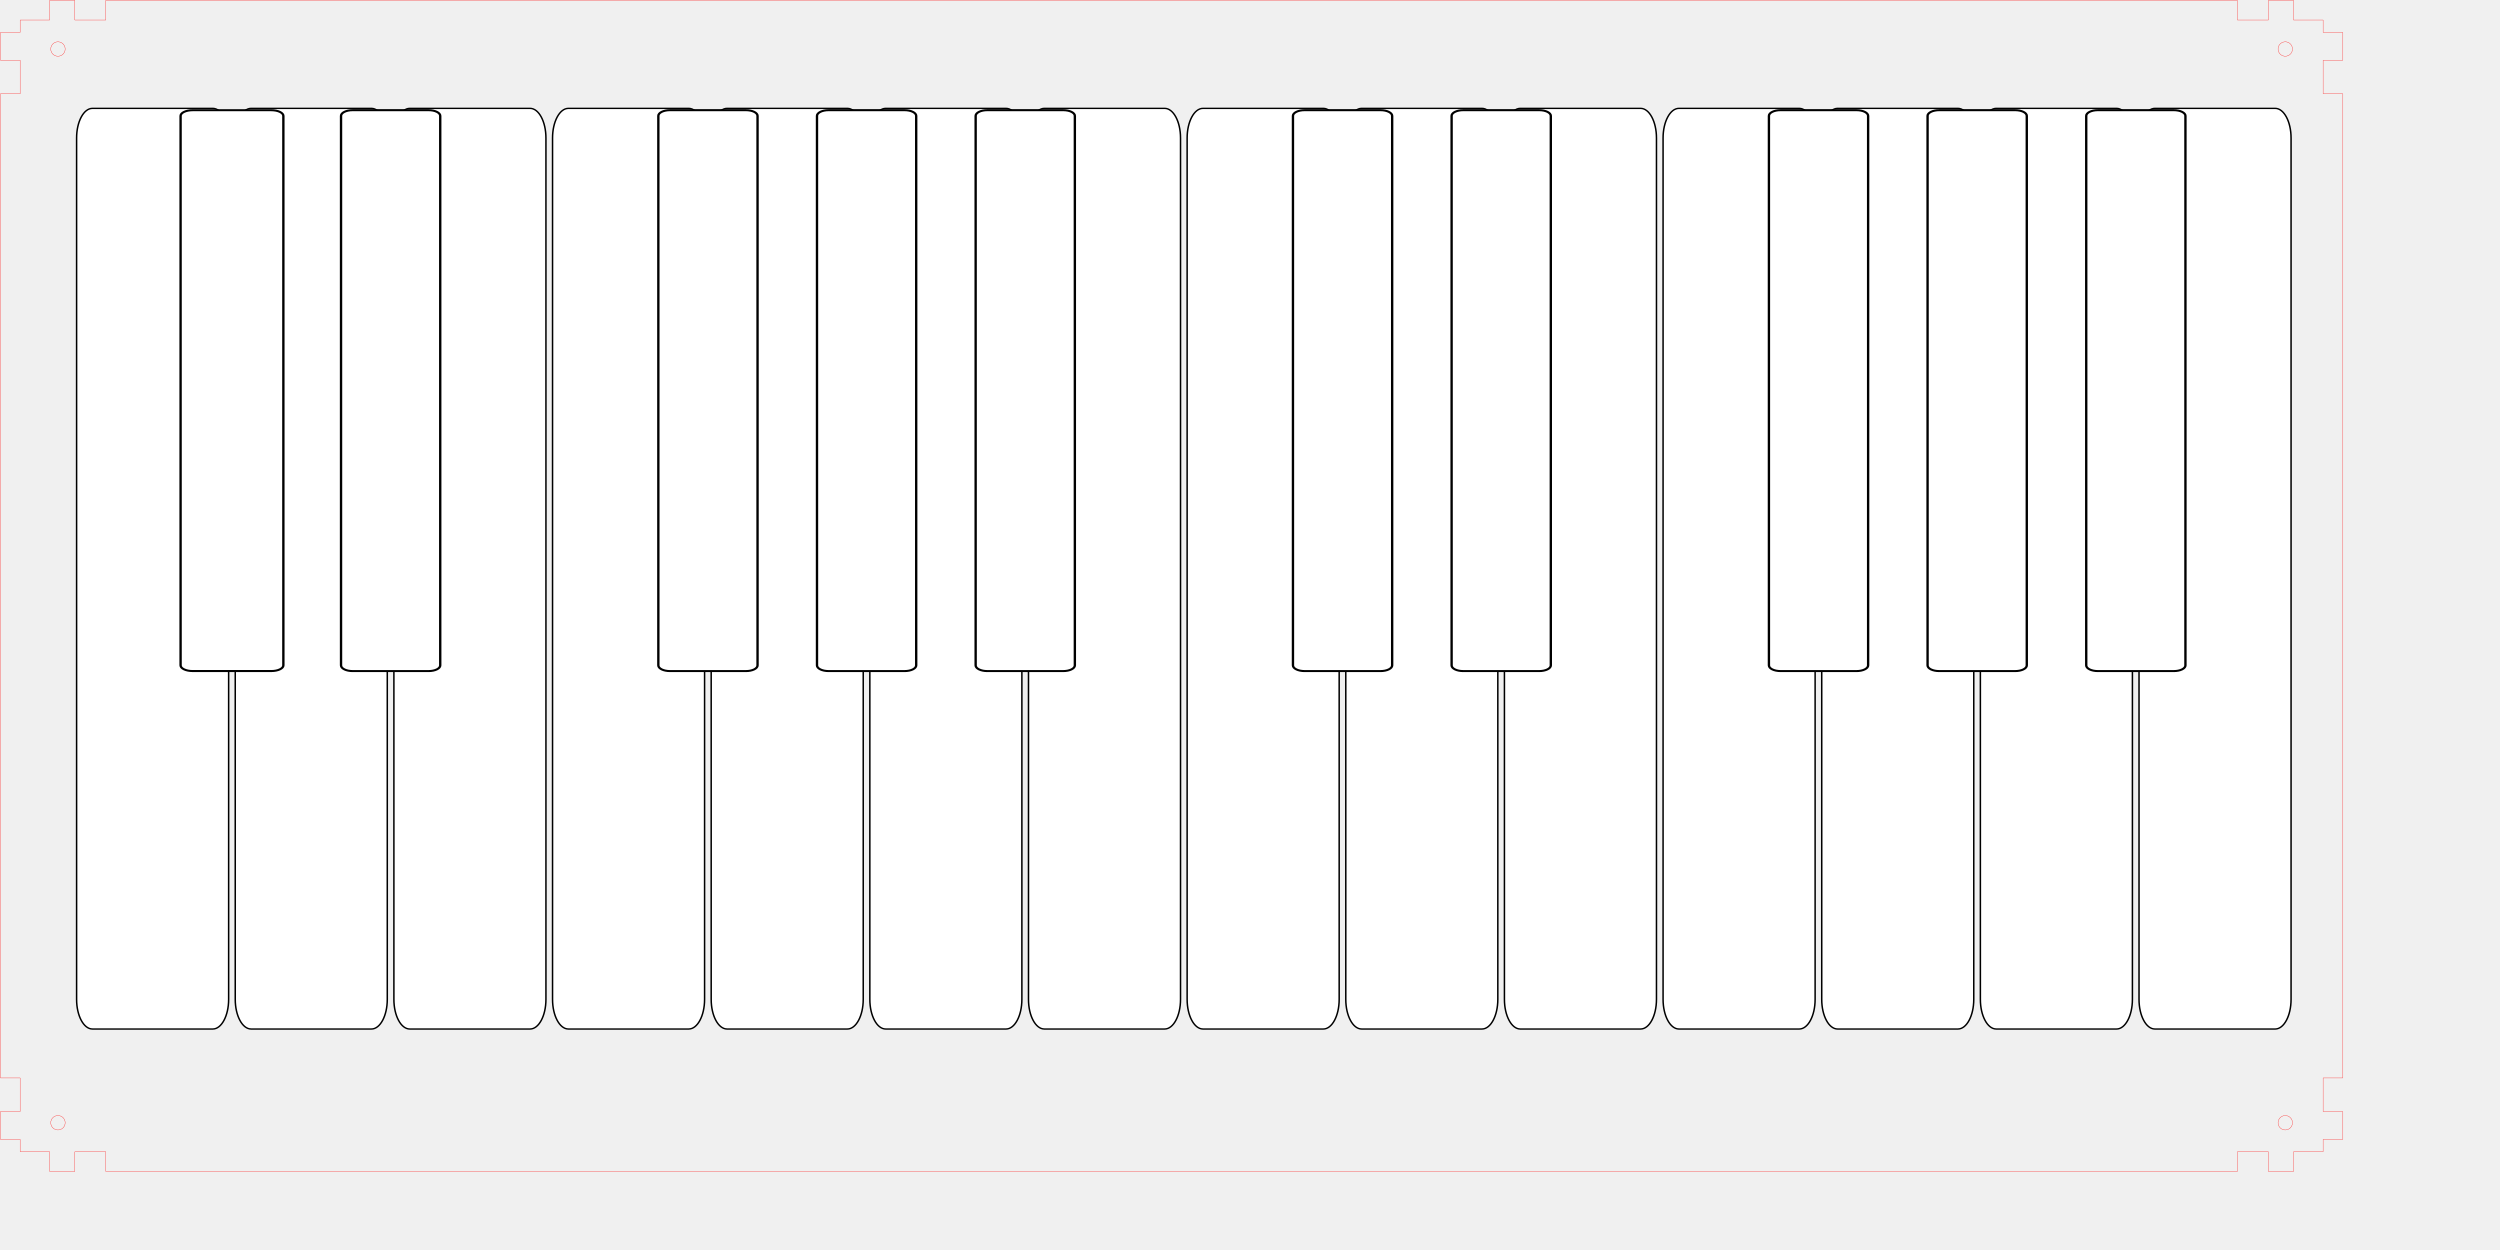
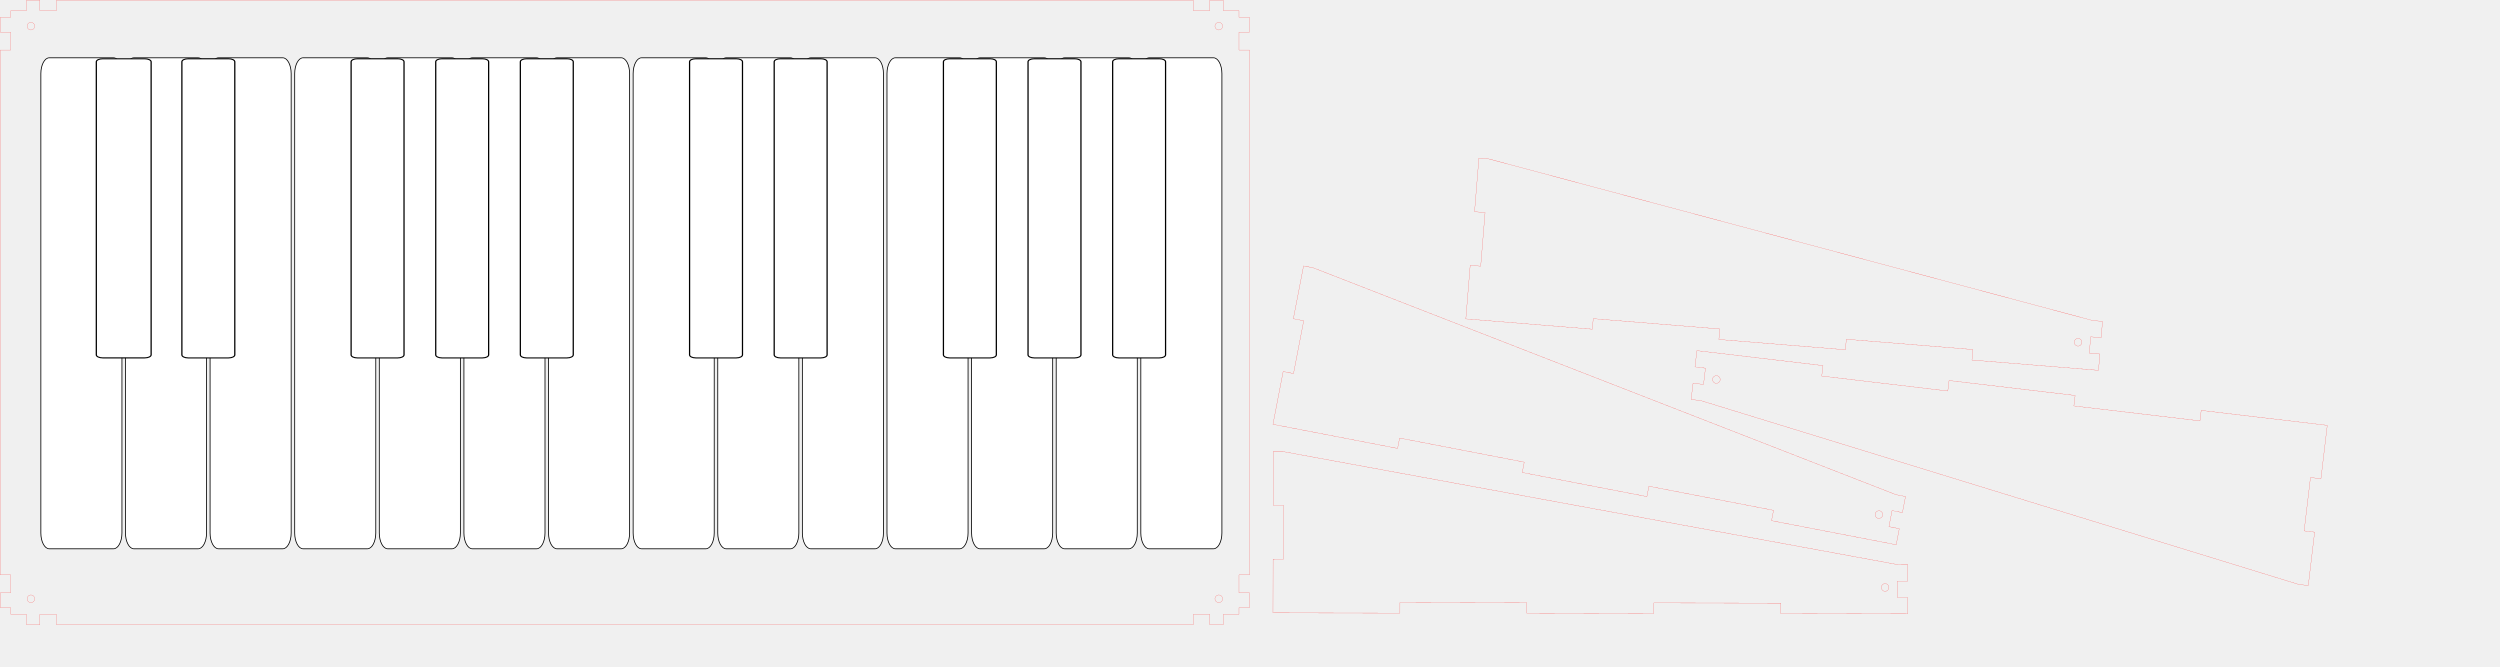
- <svg xmlns="http://www.w3.org/2000/svg" version="1.0" width="16in" height="8in" id="svg2">
+ <svg xmlns="http://www.w3.org/2000/svg" version="1.0" width="30in" height="8in" id="svg2">
  <defs id="defs4">
    <marker style="overflow:visible" refY="0" refX="0" orient="auto" id="DistanceX">
      <path id="path4784" style="stroke:#000000;stroke-width:0.5" d="M 3,-3 -3,3 M 0,-5 0,5" />
    </marker>
    <pattern y="0" x="0" width="8" patternUnits="userSpaceOnUse" id="Hatch" height="8">
      <path id="path4787" stroke-width="0.25" stroke="#000000" linecap="square" d="M8 4 l-4,4" />
      <path id="path4789" stroke-width="0.25" stroke="#000000" linecap="square" d="M6 2 l-4,4" />
      <path id="path4791" stroke-width="0.25" stroke="#000000" linecap="square" d="M4 0 l-4,4" />
    </pattern>
    <symbol id="*MODEL_SPACE" />
    <symbol id="*PAPER_SPACE" />
    <marker style="overflow:visible" refY="0" refX="0" orient="auto" id="DistanceX-3">
      <path id="path5059" style="stroke:#000000;stroke-width:0.5" d="M 3,-3 -3,3 M 0,-5 0,5" />
    </marker>
    <pattern y="0" x="0" width="8" patternUnits="userSpaceOnUse" id="Hatch-6" height="8">
      <path id="path5062" stroke-width="0.25" stroke="#000000" linecap="square" d="M8 4 l-4,4" />
      <path id="path5064" stroke-width="0.25" stroke="#000000" linecap="square" d="M6 2 l-4,4" />
      <path id="path5066" stroke-width="0.25" stroke="#000000" linecap="square" d="M4 0 l-4,4" />
    </pattern>
    <symbol id="*MODEL_SPACE-7" />
    <symbol id="*PAPER_SPACE-5" />
+     <marker style="overflow:visible" refY="0.0" refX="0.0" orient="auto" id="DistanceX-35">
+       <path id="path5714" style="stroke:#000000; stroke-width:0.5" d="M 3,-3 L -3,3 M 0,-5 L  0,5" />
+     </marker>
+     <pattern y="0" x="0" width="8" patternUnits="userSpaceOnUse" id="Hatch-62" height="8">
+       <path id="path5717" stroke-width="0.25" stroke="#000000" linecap="square" d="M8 4 l-4,4" />
+       <path id="path5719" stroke-width="0.25" stroke="#000000" linecap="square" d="M6 2 l-4,4" />
+       <path id="path5721" stroke-width="0.25" stroke="#000000" linecap="square" d="M4 0 l-4,4" />
+     </pattern>
+     <symbol id="*MODEL_SPACE-9" />
+     <symbol id="*PAPER_SPACE-1" />
  </defs>
  <g id="layer2" style="display:inline">
    <g style="stroke:#ff0000;stroke-width:0.18;stroke-miterlimit:4;stroke-dasharray:none" transform="matrix(0.9994679,0,0,0.9994679,719.84,-691.8337)" id="g5244">
      <g style="stroke:#ff0000;stroke-width:0.18;stroke-miterlimit:4;stroke-dasharray:none" id="g5070" />
      <g style="stroke:#ff0000;stroke-width:0.18;stroke-miterlimit:4;stroke-dasharray:none" id="g5072" />
      <g style="stroke:#ff0000;stroke-width:0.18;stroke-miterlimit:4;stroke-dasharray:none" id="g5074" />
      <g style="stroke:#ff0000;stroke-width:0.18;stroke-miterlimit:4;stroke-dasharray:none" id="g5076" />
      <g style="stroke:#ff0000;stroke-width:0.18;stroke-miterlimit:4;stroke-dasharray:none" id="g5078" />
      <g style="stroke:#ff0000;stroke-width:0.18;stroke-miterlimit:4;stroke-dasharray:none" id="g5080" />
      <g style="stroke:#ff0000;stroke-width:0.18;stroke-miterlimit:4;stroke-dasharray:none" id="g5082" />
      <g style="stroke:#ff0000;stroke-width:0.18;stroke-miterlimit:4;stroke-dasharray:none" id="g5084" />
      <g style="stroke:#ff0000;stroke-width:0.18;stroke-miterlimit:4;stroke-dasharray:none" id="g5086" />
      <g style="stroke:#ff0000;stroke-width:0.18;stroke-miterlimit:4;stroke-dasharray:none" id="g5088" />
      <g style="stroke:#ff0000;stroke-width:0.18;stroke-miterlimit:4;stroke-dasharray:none" id="g5090" />
      <g style="stroke:#ff0000;stroke-width:0.18;stroke-miterlimit:4;stroke-dasharray:none" id="g5092" />
      <g style="stroke:#ff0000;stroke-width:0.18;stroke-miterlimit:4;stroke-dasharray:none" id="g5094" />
      <g style="stroke:#ff0000;stroke-width:0.18;stroke-miterlimit:4;stroke-dasharray:none" id="g5096" />
      <g style="stroke:#ff0000;stroke-width:0.18;stroke-miterlimit:4;stroke-dasharray:none" id="g5098" />
      <g style="stroke:#ff0000;stroke-width:0.18;stroke-miterlimit:4;stroke-dasharray:none" id="g5100" />
      <g style="stroke:#ff0000;stroke-width:0.18;stroke-miterlimit:4;stroke-dasharray:none" id="g5102" />
      <g style="stroke:#ff0000;stroke-width:0.18;stroke-miterlimit:4;stroke-dasharray:none" id="g5104" />
      <g style="stroke:#ff0000;stroke-width:0.18;stroke-miterlimit:4;stroke-dasharray:none" id="g5106" />
      <g style="stroke:#ff0000;stroke-width:0.18;stroke-miterlimit:4;stroke-dasharray:none" id="g5108">
        <path d="m 689.021,1382.39 a 4.429,4.429 0 1 0 -8.858,0 4.429,4.429 0 1 0 8.858,0 z" style="fill:none;stroke:#ff0000;stroke-width:0.18;stroke-miterlimit:4;stroke-dasharray:none" id="path5110" />
        <path d="m 689.021,722.335 a 4.429,4.429 0 1 0 -8.858,0 4.429,4.429 0 1 0 8.858,0 z" style="fill:none;stroke:#ff0000;stroke-width:0.18;stroke-miterlimit:4;stroke-dasharray:none" id="path5112" />
        <path d="m -680.163,1382.39 a 4.429,4.429 0 1 0 -8.858,0 4.429,4.429 0 1 0 8.858,0 z" style="fill:none;stroke:#ff0000;stroke-width:0.18;stroke-miterlimit:4;stroke-dasharray:none" id="path5114" />
        <path d="m -680.163,722.335 a 4.429,4.429 0 1 0 -8.858,0 4.429,4.429 0 1 0 8.858,0 z" style="fill:none;stroke:#ff0000;stroke-width:0.18;stroke-miterlimit:4;stroke-dasharray:none" id="path5116" />
        <path d="m 674.219,704.512 -19.066,0" style="fill:none;stroke:#ff0000;stroke-width:0.18;stroke-miterlimit:4;stroke-dasharray:none" id="path5118" />
        <path d="m 655.153,704.512 0,-12.15" style="fill:none;stroke:#ff0000;stroke-width:0.18;stroke-miterlimit:4;stroke-dasharray:none" id="path5120" />
        <path d="m -655.153,692.362 1310.307,0" style="fill:none;stroke:#ff0000;stroke-width:0.18;stroke-miterlimit:4;stroke-dasharray:none" id="path5122" />
        <path d="m -655.153,704.512 0,-12.15" style="fill:none;stroke:#ff0000;stroke-width:0.18;stroke-miterlimit:4;stroke-dasharray:none" id="path5124" />
        <path d="m -655.153,704.512 -19.066,0" style="fill:none;stroke:#ff0000;stroke-width:0.18;stroke-miterlimit:4;stroke-dasharray:none" id="path5126" />
        <path d="m -674.219,704.512 0,-12.15" style="fill:none;stroke:#ff0000;stroke-width:0.18;stroke-miterlimit:4;stroke-dasharray:none" id="path5128" />
        <path d="m -689.684,692.362 15.466,0" style="fill:none;stroke:#ff0000;stroke-width:0.18;stroke-miterlimit:4;stroke-dasharray:none" id="path5130" />
        <path d="m -689.684,704.512 0,-12.15" style="fill:none;stroke:#ff0000;stroke-width:0.18;stroke-miterlimit:4;stroke-dasharray:none" id="path5132" />
        <path d="m -689.684,704.512 -18.166,0" style="fill:none;stroke:#ff0000;stroke-width:0.18;stroke-miterlimit:4;stroke-dasharray:none" id="path5134" />
        <path d="m -707.85,704.512 0,7.623" style="fill:none;stroke:#ff0000;stroke-width:0.18;stroke-miterlimit:4;stroke-dasharray:none" id="path5136" />
        <path d="m -707.85,712.135 -12.15,0" style="fill:none;stroke:#ff0000;stroke-width:0.18;stroke-miterlimit:4;stroke-dasharray:none" id="path5138" />
        <path d="m -720,712.135 0,17.073" style="fill:none;stroke:#ff0000;stroke-width:0.18;stroke-miterlimit:4;stroke-dasharray:none" id="path5140" />
        <path d="m -707.85,729.208 -12.15,0" style="fill:none;stroke:#ff0000;stroke-width:0.18;stroke-miterlimit:4;stroke-dasharray:none" id="path5142" />
        <path d="m -707.85,729.208 0,20.673" style="fill:none;stroke:#ff0000;stroke-width:0.18;stroke-miterlimit:4;stroke-dasharray:none" id="path5144" />
        <path d="m -707.85,749.882 -12.15,0" style="fill:none;stroke:#ff0000;stroke-width:0.18;stroke-miterlimit:4;stroke-dasharray:none" id="path5146" />
        <path d="m -720,749.882 0,604.961" style="fill:none;stroke:#ff0000;stroke-width:0.18;stroke-miterlimit:4;stroke-dasharray:none" id="path5148" />
        <path d="m -707.85,1354.843 -12.15,0" style="fill:none;stroke:#ff0000;stroke-width:0.18;stroke-miterlimit:4;stroke-dasharray:none" id="path5150" />
        <path d="m -707.85,1354.843 0,20.673" style="fill:none;stroke:#ff0000;stroke-width:0.18;stroke-miterlimit:4;stroke-dasharray:none" id="path5152" />
        <path d="m -707.85,1375.516 -12.15,0" style="fill:none;stroke:#ff0000;stroke-width:0.18;stroke-miterlimit:4;stroke-dasharray:none" id="path5154" />
        <path d="m -720,1375.516 0,17.073" style="fill:none;stroke:#ff0000;stroke-width:0.18;stroke-miterlimit:4;stroke-dasharray:none" id="path5156" />
        <path d="m -707.85,1392.589 -12.15,0" style="fill:none;stroke:#ff0000;stroke-width:0.18;stroke-miterlimit:4;stroke-dasharray:none" id="path5158" />
        <path d="m -707.85,1392.589 0,7.623" style="fill:none;stroke:#ff0000;stroke-width:0.18;stroke-miterlimit:4;stroke-dasharray:none" id="path5160" />
        <path d="m -707.85,1400.212 18.166,0" style="fill:none;stroke:#ff0000;stroke-width:0.18;stroke-miterlimit:4;stroke-dasharray:none" id="path5162" />
        <path d="m -689.684,1400.212 0,12.15" style="fill:none;stroke:#ff0000;stroke-width:0.18;stroke-miterlimit:4;stroke-dasharray:none" id="path5164" />
        <path d="m -689.684,1412.362 15.466,0" style="fill:none;stroke:#ff0000;stroke-width:0.18;stroke-miterlimit:4;stroke-dasharray:none" id="path5166" />
        <path d="m -674.219,1400.212 0,12.15" style="fill:none;stroke:#ff0000;stroke-width:0.18;stroke-miterlimit:4;stroke-dasharray:none" id="path5168" />
        <path d="m -674.219,1400.212 19.066,0" style="fill:none;stroke:#ff0000;stroke-width:0.18;stroke-miterlimit:4;stroke-dasharray:none" id="path5170" />
        <path d="m -655.153,1400.212 0,12.15" style="fill:none;stroke:#ff0000;stroke-width:0.18;stroke-miterlimit:4;stroke-dasharray:none" id="path5172" />
        <path d="m -655.153,1412.362 1310.307,0" style="fill:none;stroke:#ff0000;stroke-width:0.18;stroke-miterlimit:4;stroke-dasharray:none" id="path5174" />
        <path d="m 655.153,1400.212 0,12.15" style="fill:none;stroke:#ff0000;stroke-width:0.18;stroke-miterlimit:4;stroke-dasharray:none" id="path5176" />
        <path d="m 655.153,1400.212 19.066,0" style="fill:none;stroke:#ff0000;stroke-width:0.18;stroke-miterlimit:4;stroke-dasharray:none" id="path5178" />
        <path d="m 674.219,1400.212 0,12.15" style="fill:none;stroke:#ff0000;stroke-width:0.18;stroke-miterlimit:4;stroke-dasharray:none" id="path5180" />
        <path d="m 674.219,1412.362 15.466,0" style="fill:none;stroke:#ff0000;stroke-width:0.18;stroke-miterlimit:4;stroke-dasharray:none" id="path5182" />
        <path d="m 689.684,1400.212 0,12.15" style="fill:none;stroke:#ff0000;stroke-width:0.18;stroke-miterlimit:4;stroke-dasharray:none" id="path5184" />
        <path d="m 689.684,1400.212 18.166,0" style="fill:none;stroke:#ff0000;stroke-width:0.18;stroke-miterlimit:4;stroke-dasharray:none" id="path5186" />
        <path d="m 707.85,1400.212 0,-7.623" style="fill:none;stroke:#ff0000;stroke-width:0.18;stroke-miterlimit:4;stroke-dasharray:none" id="path5188" />
        <path d="m 707.85,1392.589 12.15,0" style="fill:none;stroke:#ff0000;stroke-width:0.18;stroke-miterlimit:4;stroke-dasharray:none" id="path5190" />
        <path d="m 720,1375.516 0,17.073" style="fill:none;stroke:#ff0000;stroke-width:0.18;stroke-miterlimit:4;stroke-dasharray:none" id="path5192" />
        <path d="m 707.85,1375.516 12.15,0" style="fill:none;stroke:#ff0000;stroke-width:0.18;stroke-miterlimit:4;stroke-dasharray:none" id="path5194" />
        <path d="m 707.85,1375.516 0,-20.673" style="fill:none;stroke:#ff0000;stroke-width:0.18;stroke-miterlimit:4;stroke-dasharray:none" id="path5196" />
        <path d="m 707.85,1354.843 12.15,0" style="fill:none;stroke:#ff0000;stroke-width:0.18;stroke-miterlimit:4;stroke-dasharray:none" id="path5198" />
        <path d="m 720,749.882 0,604.961" style="fill:none;stroke:#ff0000;stroke-width:0.18;stroke-miterlimit:4;stroke-dasharray:none" id="path5200" />
        <path d="m 707.85,749.882 12.15,0" style="fill:none;stroke:#ff0000;stroke-width:0.18;stroke-miterlimit:4;stroke-dasharray:none" id="path5202" />
        <path d="m 707.85,749.882 0,-20.673" style="fill:none;stroke:#ff0000;stroke-width:0.18;stroke-miterlimit:4;stroke-dasharray:none" id="path5204" />
        <path d="m 707.85,729.208 12.15,0" style="fill:none;stroke:#ff0000;stroke-width:0.18;stroke-miterlimit:4;stroke-dasharray:none" id="path5206" />
        <path d="m 720,712.135 0,17.073" style="fill:none;stroke:#ff0000;stroke-width:0.18;stroke-miterlimit:4;stroke-dasharray:none" id="path5208" />
        <path d="m 707.85,712.135 12.15,0" style="fill:none;stroke:#ff0000;stroke-width:0.18;stroke-miterlimit:4;stroke-dasharray:none" id="path5210" />
        <path d="m 707.85,712.135 0,-7.623" style="fill:none;stroke:#ff0000;stroke-width:0.18;stroke-miterlimit:4;stroke-dasharray:none" id="path5212" />
        <path d="m 707.85,704.512 -18.166,0" style="fill:none;stroke:#ff0000;stroke-width:0.18;stroke-miterlimit:4;stroke-dasharray:none" id="path5214" />
        <path d="m 689.684,704.512 0,-12.15" style="fill:none;stroke:#ff0000;stroke-width:0.18;stroke-miterlimit:4;stroke-dasharray:none" id="path5216" />
        <path d="m 674.219,692.362 15.466,0" style="fill:none;stroke:#ff0000;stroke-width:0.18;stroke-miterlimit:4;stroke-dasharray:none" id="path5218" />
        <path d="m 674.219,704.512 0,-12.15" style="fill:none;stroke:#ff0000;stroke-width:0.18;stroke-miterlimit:4;stroke-dasharray:none" id="path5220" />
      </g>
      <g style="stroke:#ff0000;stroke-width:0.18;stroke-miterlimit:4;stroke-dasharray:none" id="g5222" />
      <g style="stroke:#ff0000;stroke-width:0.18;stroke-miterlimit:4;stroke-dasharray:none" id="g5224" />
      <g style="stroke:#ff0000;stroke-width:0.18;stroke-miterlimit:4;stroke-dasharray:none" id="g5226" />
      <g style="stroke:#ff0000;stroke-width:0.18;stroke-miterlimit:4;stroke-dasharray:none" id="g5228" />
      <g style="stroke:#ff0000;stroke-width:0.18;stroke-miterlimit:4;stroke-dasharray:none" id="g5230" />
    </g>
+     <g id="g5833" transform="matrix(-0.00151434,0.9999988,-0.9999988,-0.00151434,2519.378,347.6382)" style="stroke:#ff0000;stroke-width:0.18;stroke-miterlimit:4;stroke-dasharray:none">
+       <g id="g5725" style="stroke:#ff0000;stroke-width:0.18;stroke-miterlimit:4;stroke-dasharray:none" />
+       <g id="g5727" style="stroke:#ff0000;stroke-width:0.18;stroke-miterlimit:4;stroke-dasharray:none" />
+       <g id="g5729" style="stroke:#ff0000;stroke-width:0.18;stroke-miterlimit:4;stroke-dasharray:none" />
+       <g id="g5731" style="stroke:#ff0000;stroke-width:0.18;stroke-miterlimit:4;stroke-dasharray:none" />
+       <g id="g5733" style="stroke:#ff0000;stroke-width:0.18;stroke-miterlimit:4;stroke-dasharray:none" />
+       <g id="g5735" style="stroke:#ff0000;stroke-width:0.18;stroke-miterlimit:4;stroke-dasharray:none" />
+       <g id="g5737" style="stroke:#ff0000;stroke-width:0.18;stroke-miterlimit:4;stroke-dasharray:none" />
+       <g id="g5739" style="stroke:#ff0000;stroke-width:0.18;stroke-miterlimit:4;stroke-dasharray:none" />
+       <g id="g5741" style="stroke:#ff0000;stroke-width:0.18;stroke-miterlimit:4;stroke-dasharray:none" />
+       <g id="g5743" style="stroke:#ff0000;stroke-width:0.18;stroke-miterlimit:4;stroke-dasharray:none" />
+       <g id="g5745" style="stroke:#ff0000;stroke-width:0.18;stroke-miterlimit:4;stroke-dasharray:none" />
+       <g id="g5747" style="stroke:#ff0000;stroke-width:0.18;stroke-miterlimit:4;stroke-dasharray:none" />
+       <g id="g5749" style="stroke:#ff0000;stroke-width:0.18;stroke-miterlimit:4;stroke-dasharray:none" />
+       <g id="g5751" style="stroke:#ff0000;stroke-width:0.18;stroke-miterlimit:4;stroke-dasharray:none" />
+       <g id="g5753" style="stroke:#ff0000;stroke-width:0.18;stroke-miterlimit:4;stroke-dasharray:none" />
+       <g id="g5755" style="stroke:#ff0000;stroke-width:0.18;stroke-miterlimit:4;stroke-dasharray:none" />
+       <g id="g5757" style="stroke:#ff0000;stroke-width:0.18;stroke-miterlimit:4;stroke-dasharray:none" />
+       <g id="g5759" style="stroke:#ff0000;stroke-width:0.18;stroke-miterlimit:4;stroke-dasharray:none" />
+       <g id="g5761" style="stroke:#ff0000;stroke-width:0.18;stroke-miterlimit:4;stroke-dasharray:none" />
+       <g id="g5763" style="stroke:#ff0000;stroke-width:0.18;stroke-miterlimit:4;stroke-dasharray:none">
+         <path id="path5765" style="fill:none;stroke:#ff0000;stroke-width:0.18;stroke-miterlimit:4;stroke-dasharray:none" d="m 334.068,347.251 a 4.429,4.429 0 1 0 -8.858,0 4.429,4.429 0 0 0 8.858,0 z" />
+         <path id="path5767" style="fill:none;stroke:#ff0000;stroke-width:0.18;stroke-miterlimit:4;stroke-dasharray:none" d="m 298.051,1040.212 -61.949,0" />
+         <path id="path5769" style="fill:none;stroke:#ff0000;stroke-width:0.18;stroke-miterlimit:4;stroke-dasharray:none" d="m 298.051,1040.212 0,12.15" />
+         <path id="path5771" style="fill:none;stroke:#ff0000;stroke-width:0.18;stroke-miterlimit:4;stroke-dasharray:none" d="m 298.051,1052.362 61.949,0" />
+         <path id="path5773" style="fill:none;stroke:#ff0000;stroke-width:0.18;stroke-miterlimit:4;stroke-dasharray:none" d="m 360,906.112 0,146.25" />
+         <path id="path5775" style="fill:none;stroke:#ff0000;stroke-width:0.18;stroke-miterlimit:4;stroke-dasharray:none" d="m 347.85,906.112 12.15,0" />
+         <path id="path5777" style="fill:none;stroke:#ff0000;stroke-width:0.18;stroke-miterlimit:4;stroke-dasharray:none" d="m 347.85,759.862 0,146.25" />
+         <path id="path5779" style="fill:none;stroke:#ff0000;stroke-width:0.18;stroke-miterlimit:4;stroke-dasharray:none" d="m 347.85,759.862 12.15,0" />
+         <path id="path5781" style="fill:none;stroke:#ff0000;stroke-width:0.18;stroke-miterlimit:4;stroke-dasharray:none" d="m 360,613.612 0,146.25" />
+         <path id="path5783" style="fill:none;stroke:#ff0000;stroke-width:0.18;stroke-miterlimit:4;stroke-dasharray:none" d="m 347.85,613.612 12.15,0" />
+         <path id="path5785" style="fill:none;stroke:#ff0000;stroke-width:0.18;stroke-miterlimit:4;stroke-dasharray:none" d="m 347.85,467.362 0,146.25" />
+         <path id="path5787" style="fill:none;stroke:#ff0000;stroke-width:0.18;stroke-miterlimit:4;stroke-dasharray:none" d="m 347.85,467.362 12.15,0" />
+         <path id="path5789" style="fill:none;stroke:#ff0000;stroke-width:0.18;stroke-miterlimit:4;stroke-dasharray:none" d="m 360,321.112 0,146.25" />
+         <path id="path5791" style="fill:none;stroke:#ff0000;stroke-width:0.18;stroke-miterlimit:4;stroke-dasharray:none" d="m 360,321.112 -18.873,0" />
+         <path id="path5793" style="fill:none;stroke:#ff0000;stroke-width:0.18;stroke-miterlimit:4;stroke-dasharray:none" d="m 341.127,321.112 0,12.15" />
+         <path id="path5795" style="fill:none;stroke:#ff0000;stroke-width:0.18;stroke-miterlimit:4;stroke-dasharray:none" d="m 341.127,333.262 -18.873,0" />
+         <path id="path5797" style="fill:none;stroke:#ff0000;stroke-width:0.18;stroke-miterlimit:4;stroke-dasharray:none" d="m 322.254,321.112 0,12.15" />
+         <path id="path5799" style="fill:none;stroke:#ff0000;stroke-width:0.18;stroke-miterlimit:4;stroke-dasharray:none" d="m 322.254,321.112 -18.873,0" />
+         <path id="path5801" style="fill:none;stroke:#ff0000;stroke-width:0.18;stroke-miterlimit:4;stroke-dasharray:none" d="m 303.381,321.112 0,11.25" />
+         <path id="path5803" style="fill:none;stroke:#ff0000;stroke-width:0.18;stroke-miterlimit:4;stroke-dasharray:none" d="M 303.381,332.362 174.153,1041.112" />
+         <path id="path5805" style="fill:none;stroke:#ff0000;stroke-width:0.18;stroke-miterlimit:4;stroke-dasharray:none" d="m 174.153,1041.112 0,11.25" />
+         <path id="path5807" style="fill:none;stroke:#ff0000;stroke-width:0.18;stroke-miterlimit:4;stroke-dasharray:none" d="m 174.153,1052.362 61.949,0" />
+         <path id="path5809" style="fill:none;stroke:#ff0000;stroke-width:0.18;stroke-miterlimit:4;stroke-dasharray:none" d="m 236.102,1040.212 0,12.15" />
+       </g>
+       <g id="g5811" style="stroke:#ff0000;stroke-width:0.18;stroke-miterlimit:4;stroke-dasharray:none" />
+       <g id="g5813" style="stroke:#ff0000;stroke-width:0.18;stroke-miterlimit:4;stroke-dasharray:none" />
+       <g id="g5815" style="stroke:#ff0000;stroke-width:0.18;stroke-miterlimit:4;stroke-dasharray:none" />
+       <g id="g5817" style="stroke:#ff0000;stroke-width:0.18;stroke-miterlimit:4;stroke-dasharray:none" />
+       <g id="g5819" style="stroke:#ff0000;stroke-width:0.18;stroke-miterlimit:4;stroke-dasharray:none" />
+     </g>
+     <g id="g5833-2" transform="matrix(-0.1897253,0.9818372,-0.9818372,-0.1897253,2567.994,335.0336)" style="stroke:#ff0000;stroke-width:0.18;stroke-miterlimit:4;stroke-dasharray:none">
+       <g id="g5725-7" style="stroke:#ff0000;stroke-width:0.18;stroke-miterlimit:4;stroke-dasharray:none" />
+       <g id="g5727-0" style="stroke:#ff0000;stroke-width:0.18;stroke-miterlimit:4;stroke-dasharray:none" />
+       <g id="g5729-9" style="stroke:#ff0000;stroke-width:0.18;stroke-miterlimit:4;stroke-dasharray:none" />
+       <g id="g5731-3" style="stroke:#ff0000;stroke-width:0.18;stroke-miterlimit:4;stroke-dasharray:none" />
+       <g id="g5733-6" style="stroke:#ff0000;stroke-width:0.18;stroke-miterlimit:4;stroke-dasharray:none" />
+       <g id="g5735-0" style="stroke:#ff0000;stroke-width:0.18;stroke-miterlimit:4;stroke-dasharray:none" />
+       <g id="g5737-6" style="stroke:#ff0000;stroke-width:0.18;stroke-miterlimit:4;stroke-dasharray:none" />
+       <g id="g5739-2" style="stroke:#ff0000;stroke-width:0.18;stroke-miterlimit:4;stroke-dasharray:none" />
+       <g id="g5741-6" style="stroke:#ff0000;stroke-width:0.18;stroke-miterlimit:4;stroke-dasharray:none" />
+       <g id="g5743-1" style="stroke:#ff0000;stroke-width:0.18;stroke-miterlimit:4;stroke-dasharray:none" />
+       <g id="g5745-8" style="stroke:#ff0000;stroke-width:0.18;stroke-miterlimit:4;stroke-dasharray:none" />
+       <g id="g5747-7" style="stroke:#ff0000;stroke-width:0.18;stroke-miterlimit:4;stroke-dasharray:none" />
+       <g id="g5749-9" style="stroke:#ff0000;stroke-width:0.18;stroke-miterlimit:4;stroke-dasharray:none" />
+       <g id="g5751-2" style="stroke:#ff0000;stroke-width:0.18;stroke-miterlimit:4;stroke-dasharray:none" />
+       <g id="g5753-0" style="stroke:#ff0000;stroke-width:0.18;stroke-miterlimit:4;stroke-dasharray:none" />
+       <g id="g5755-2" style="stroke:#ff0000;stroke-width:0.18;stroke-miterlimit:4;stroke-dasharray:none" />
+       <g id="g5757-3" style="stroke:#ff0000;stroke-width:0.18;stroke-miterlimit:4;stroke-dasharray:none" />
+       <g id="g5759-7" style="stroke:#ff0000;stroke-width:0.18;stroke-miterlimit:4;stroke-dasharray:none" />
+       <g id="g5761-5" style="stroke:#ff0000;stroke-width:0.18;stroke-miterlimit:4;stroke-dasharray:none" />
+       <g id="g5763-9" style="stroke:#ff0000;stroke-width:0.18;stroke-miterlimit:4;stroke-dasharray:none">
+         <path id="path5765-2" style="fill:none;stroke:#ff0000;stroke-width:0.18;stroke-miterlimit:4;stroke-dasharray:none" d="m 334.068,347.251 a 4.429,4.429 0 1 0 -8.858,0 4.429,4.429 0 0 0 8.858,0 z" />
+         <path id="path5767-2" style="fill:none;stroke:#ff0000;stroke-width:0.18;stroke-miterlimit:4;stroke-dasharray:none" d="m 298.051,1040.212 -61.949,0" />
+         <path id="path5769-8" style="fill:none;stroke:#ff0000;stroke-width:0.18;stroke-miterlimit:4;stroke-dasharray:none" d="m 298.051,1040.212 0,12.15" />
+         <path id="path5771-9" style="fill:none;stroke:#ff0000;stroke-width:0.18;stroke-miterlimit:4;stroke-dasharray:none" d="m 298.051,1052.362 61.949,0" />
+         <path id="path5773-7" style="fill:none;stroke:#ff0000;stroke-width:0.18;stroke-miterlimit:4;stroke-dasharray:none" d="m 360,906.112 0,146.25" />
+         <path id="path5775-3" style="fill:none;stroke:#ff0000;stroke-width:0.18;stroke-miterlimit:4;stroke-dasharray:none" d="m 347.85,906.112 12.15,0" />
+         <path id="path5777-6" style="fill:none;stroke:#ff0000;stroke-width:0.18;stroke-miterlimit:4;stroke-dasharray:none" d="m 347.85,759.862 0,146.25" />
+         <path id="path5779-1" style="fill:none;stroke:#ff0000;stroke-width:0.18;stroke-miterlimit:4;stroke-dasharray:none" d="m 347.85,759.862 12.15,0" />
+         <path id="path5781-2" style="fill:none;stroke:#ff0000;stroke-width:0.18;stroke-miterlimit:4;stroke-dasharray:none" d="m 360,613.612 0,146.25" />
+         <path id="path5783-9" style="fill:none;stroke:#ff0000;stroke-width:0.18;stroke-miterlimit:4;stroke-dasharray:none" d="m 347.85,613.612 12.15,0" />
+         <path id="path5785-3" style="fill:none;stroke:#ff0000;stroke-width:0.18;stroke-miterlimit:4;stroke-dasharray:none" d="m 347.85,467.362 0,146.25" />
+         <path id="path5787-1" style="fill:none;stroke:#ff0000;stroke-width:0.18;stroke-miterlimit:4;stroke-dasharray:none" d="m 347.85,467.362 12.15,0" />
+         <path id="path5789-9" style="fill:none;stroke:#ff0000;stroke-width:0.18;stroke-miterlimit:4;stroke-dasharray:none" d="m 360,321.112 0,146.25" />
+         <path id="path5791-4" style="fill:none;stroke:#ff0000;stroke-width:0.18;stroke-miterlimit:4;stroke-dasharray:none" d="m 360,321.112 -18.873,0" />
+         <path id="path5793-7" style="fill:none;stroke:#ff0000;stroke-width:0.18;stroke-miterlimit:4;stroke-dasharray:none" d="m 341.127,321.112 0,12.15" />
+         <path id="path5795-8" style="fill:none;stroke:#ff0000;stroke-width:0.18;stroke-miterlimit:4;stroke-dasharray:none" d="m 341.127,333.262 -18.873,0" />
+         <path id="path5797-4" style="fill:none;stroke:#ff0000;stroke-width:0.18;stroke-miterlimit:4;stroke-dasharray:none" d="m 322.254,321.112 0,12.15" />
+         <path id="path5799-5" style="fill:none;stroke:#ff0000;stroke-width:0.18;stroke-miterlimit:4;stroke-dasharray:none" d="m 322.254,321.112 -18.873,0" />
+         <path id="path5801-0" style="fill:none;stroke:#ff0000;stroke-width:0.18;stroke-miterlimit:4;stroke-dasharray:none" d="m 303.381,321.112 0,11.25" />
+         <path id="path5803-3" style="fill:none;stroke:#ff0000;stroke-width:0.18;stroke-miterlimit:4;stroke-dasharray:none" d="M 303.381,332.362 174.153,1041.112" />
+         <path id="path5805-6" style="fill:none;stroke:#ff0000;stroke-width:0.18;stroke-miterlimit:4;stroke-dasharray:none" d="m 174.153,1041.112 0,11.25" />
+         <path id="path5807-1" style="fill:none;stroke:#ff0000;stroke-width:0.18;stroke-miterlimit:4;stroke-dasharray:none" d="m 174.153,1052.362 61.949,0" />
+         <path id="path5809-0" style="fill:none;stroke:#ff0000;stroke-width:0.18;stroke-miterlimit:4;stroke-dasharray:none" d="m 236.102,1040.212 0,12.15" />
+       </g>
+       <g id="g5811-6" style="stroke:#ff0000;stroke-width:0.18;stroke-miterlimit:4;stroke-dasharray:none" />
+       <g id="g5813-3" style="stroke:#ff0000;stroke-width:0.18;stroke-miterlimit:4;stroke-dasharray:none" />
+       <g id="g5815-2" style="stroke:#ff0000;stroke-width:0.18;stroke-miterlimit:4;stroke-dasharray:none" />
+       <g id="g5817-0" style="stroke:#ff0000;stroke-width:0.18;stroke-miterlimit:4;stroke-dasharray:none" />
+       <g id="g5819-6" style="stroke:#ff0000;stroke-width:0.18;stroke-miterlimit:4;stroke-dasharray:none" />
+     </g>
+     <g id="g5833-2-1" transform="matrix(-0.08102538,0.996712,-0.996712,-0.08102538,2766.718,93.83204)" style="stroke:#ff0000;stroke-width:0.18;stroke-miterlimit:4;stroke-dasharray:none">
+       <g id="g5725-7-5" style="stroke:#ff0000;stroke-width:0.18;stroke-miterlimit:4;stroke-dasharray:none" />
+       <g id="g5727-0-5" style="stroke:#ff0000;stroke-width:0.18;stroke-miterlimit:4;stroke-dasharray:none" />
+       <g id="g5729-9-4" style="stroke:#ff0000;stroke-width:0.18;stroke-miterlimit:4;stroke-dasharray:none" />
+       <g id="g5731-3-7" style="stroke:#ff0000;stroke-width:0.18;stroke-miterlimit:4;stroke-dasharray:none" />
+       <g id="g5733-6-6" style="stroke:#ff0000;stroke-width:0.18;stroke-miterlimit:4;stroke-dasharray:none" />
+       <g id="g5735-0-5" style="stroke:#ff0000;stroke-width:0.18;stroke-miterlimit:4;stroke-dasharray:none" />
+       <g id="g5737-6-6" style="stroke:#ff0000;stroke-width:0.18;stroke-miterlimit:4;stroke-dasharray:none" />
+       <g id="g5739-2-9" style="stroke:#ff0000;stroke-width:0.18;stroke-miterlimit:4;stroke-dasharray:none" />
+       <g id="g5741-6-3" style="stroke:#ff0000;stroke-width:0.18;stroke-miterlimit:4;stroke-dasharray:none" />
+       <g id="g5743-1-7" style="stroke:#ff0000;stroke-width:0.18;stroke-miterlimit:4;stroke-dasharray:none" />
+       <g id="g5745-8-4" style="stroke:#ff0000;stroke-width:0.18;stroke-miterlimit:4;stroke-dasharray:none" />
+       <g id="g5747-7-5" style="stroke:#ff0000;stroke-width:0.18;stroke-miterlimit:4;stroke-dasharray:none" />
+       <g id="g5749-9-2" style="stroke:#ff0000;stroke-width:0.18;stroke-miterlimit:4;stroke-dasharray:none" />
+       <g id="g5751-2-5" style="stroke:#ff0000;stroke-width:0.18;stroke-miterlimit:4;stroke-dasharray:none" />
+       <g id="g5753-0-4" style="stroke:#ff0000;stroke-width:0.18;stroke-miterlimit:4;stroke-dasharray:none" />
+       <g id="g5755-2-7" style="stroke:#ff0000;stroke-width:0.18;stroke-miterlimit:4;stroke-dasharray:none" />
+       <g id="g5757-3-4" style="stroke:#ff0000;stroke-width:0.18;stroke-miterlimit:4;stroke-dasharray:none" />
+       <g id="g5759-7-4" style="stroke:#ff0000;stroke-width:0.18;stroke-miterlimit:4;stroke-dasharray:none" />
+       <g id="g5761-5-3" style="stroke:#ff0000;stroke-width:0.18;stroke-miterlimit:4;stroke-dasharray:none" />
+       <g id="g5763-9-0" style="stroke:#ff0000;stroke-width:0.18;stroke-miterlimit:4;stroke-dasharray:none">
+         <path id="path5765-2-7" style="fill:none;stroke:#ff0000;stroke-width:0.18;stroke-miterlimit:4;stroke-dasharray:none" d="m 334.068,347.251 a 4.429,4.429 0 1 0 -8.858,0 4.429,4.429 0 0 0 8.858,0 z" />
+         <path id="path5767-2-8" style="fill:none;stroke:#ff0000;stroke-width:0.18;stroke-miterlimit:4;stroke-dasharray:none" d="m 298.051,1040.212 -61.949,0" />
+         <path id="path5769-8-6" style="fill:none;stroke:#ff0000;stroke-width:0.18;stroke-miterlimit:4;stroke-dasharray:none" d="m 298.051,1040.212 0,12.15" />
+         <path id="path5771-9-8" style="fill:none;stroke:#ff0000;stroke-width:0.18;stroke-miterlimit:4;stroke-dasharray:none" d="m 298.051,1052.362 61.949,0" />
+         <path id="path5773-7-8" style="fill:none;stroke:#ff0000;stroke-width:0.18;stroke-miterlimit:4;stroke-dasharray:none" d="m 360,906.112 0,146.25" />
+         <path id="path5775-3-4" style="fill:none;stroke:#ff0000;stroke-width:0.18;stroke-miterlimit:4;stroke-dasharray:none" d="m 347.85,906.112 12.15,0" />
+         <path id="path5777-6-3" style="fill:none;stroke:#ff0000;stroke-width:0.18;stroke-miterlimit:4;stroke-dasharray:none" d="m 347.85,759.862 0,146.25" />
+         <path id="path5779-1-1" style="fill:none;stroke:#ff0000;stroke-width:0.18;stroke-miterlimit:4;stroke-dasharray:none" d="m 347.85,759.862 12.15,0" />
+         <path id="path5781-2-4" style="fill:none;stroke:#ff0000;stroke-width:0.18;stroke-miterlimit:4;stroke-dasharray:none" d="m 360,613.612 0,146.25" />
+         <path id="path5783-9-9" style="fill:none;stroke:#ff0000;stroke-width:0.18;stroke-miterlimit:4;stroke-dasharray:none" d="m 347.85,613.612 12.15,0" />
+         <path id="path5785-3-2" style="fill:none;stroke:#ff0000;stroke-width:0.18;stroke-miterlimit:4;stroke-dasharray:none" d="m 347.85,467.362 0,146.25" />
+         <path id="path5787-1-0" style="fill:none;stroke:#ff0000;stroke-width:0.18;stroke-miterlimit:4;stroke-dasharray:none" d="m 347.85,467.362 12.15,0" />
+         <path id="path5789-9-6" style="fill:none;stroke:#ff0000;stroke-width:0.18;stroke-miterlimit:4;stroke-dasharray:none" d="m 360,321.112 0,146.25" />
+         <path id="path5791-4-8" style="fill:none;stroke:#ff0000;stroke-width:0.18;stroke-miterlimit:4;stroke-dasharray:none" d="m 360,321.112 -18.873,0" />
+         <path id="path5793-7-9" style="fill:none;stroke:#ff0000;stroke-width:0.18;stroke-miterlimit:4;stroke-dasharray:none" d="m 341.127,321.112 0,12.15" />
+         <path id="path5795-8-2" style="fill:none;stroke:#ff0000;stroke-width:0.18;stroke-miterlimit:4;stroke-dasharray:none" d="m 341.127,333.262 -18.873,0" />
+         <path id="path5797-4-6" style="fill:none;stroke:#ff0000;stroke-width:0.18;stroke-miterlimit:4;stroke-dasharray:none" d="m 322.254,321.112 0,12.15" />
+         <path id="path5799-5-6" style="fill:none;stroke:#ff0000;stroke-width:0.18;stroke-miterlimit:4;stroke-dasharray:none" d="m 322.254,321.112 -18.873,0" />
+         <path id="path5801-0-4" style="fill:none;stroke:#ff0000;stroke-width:0.18;stroke-miterlimit:4;stroke-dasharray:none" d="m 303.381,321.112 0,11.25" />
+         <path id="path5803-3-9" style="fill:none;stroke:#ff0000;stroke-width:0.18;stroke-miterlimit:4;stroke-dasharray:none" d="M 303.381,332.362 174.153,1041.112" />
+         <path id="path5805-6-5" style="fill:none;stroke:#ff0000;stroke-width:0.18;stroke-miterlimit:4;stroke-dasharray:none" d="m 174.153,1041.112 0,11.25" />
+         <path id="path5807-1-0" style="fill:none;stroke:#ff0000;stroke-width:0.18;stroke-miterlimit:4;stroke-dasharray:none" d="m 174.153,1052.362 61.949,0" />
+         <path id="path5809-0-4" style="fill:none;stroke:#ff0000;stroke-width:0.18;stroke-miterlimit:4;stroke-dasharray:none" d="m 236.102,1040.212 0,12.15" />
+       </g>
+       <g id="g5811-6-8" style="stroke:#ff0000;stroke-width:0.18;stroke-miterlimit:4;stroke-dasharray:none" />
+       <g id="g5813-3-7" style="stroke:#ff0000;stroke-width:0.18;stroke-miterlimit:4;stroke-dasharray:none" />
+       <g id="g5815-2-1" style="stroke:#ff0000;stroke-width:0.18;stroke-miterlimit:4;stroke-dasharray:none" />
+       <g id="g5817-0-7" style="stroke:#ff0000;stroke-width:0.18;stroke-miterlimit:4;stroke-dasharray:none" />
+       <g id="g5819-6-2" style="stroke:#ff0000;stroke-width:0.18;stroke-miterlimit:4;stroke-dasharray:none" />
+     </g>
+     <g id="g5833-2-7" transform="matrix(0.1176574,-0.9930543,0.9930543,0.1176574,1593.605,723.6762)" style="stroke:#ff0000;stroke-width:0.18;stroke-miterlimit:4;stroke-dasharray:none">
+       <g id="g5725-7-2" style="stroke:#ff0000;stroke-width:0.18;stroke-miterlimit:4;stroke-dasharray:none" />
+       <g id="g5727-0-2" style="stroke:#ff0000;stroke-width:0.18;stroke-miterlimit:4;stroke-dasharray:none" />
+       <g id="g5729-9-6" style="stroke:#ff0000;stroke-width:0.18;stroke-miterlimit:4;stroke-dasharray:none" />
+       <g id="g5731-3-1" style="stroke:#ff0000;stroke-width:0.18;stroke-miterlimit:4;stroke-dasharray:none" />
+       <g id="g5733-6-0" style="stroke:#ff0000;stroke-width:0.18;stroke-miterlimit:4;stroke-dasharray:none" />
+       <g id="g5735-0-6" style="stroke:#ff0000;stroke-width:0.18;stroke-miterlimit:4;stroke-dasharray:none" />
+       <g id="g5737-6-1" style="stroke:#ff0000;stroke-width:0.18;stroke-miterlimit:4;stroke-dasharray:none" />
+       <g id="g5739-2-5" style="stroke:#ff0000;stroke-width:0.18;stroke-miterlimit:4;stroke-dasharray:none" />
+       <g id="g5741-6-9" style="stroke:#ff0000;stroke-width:0.18;stroke-miterlimit:4;stroke-dasharray:none" />
+       <g id="g5743-1-4" style="stroke:#ff0000;stroke-width:0.18;stroke-miterlimit:4;stroke-dasharray:none" />
+       <g id="g5745-8-9" style="stroke:#ff0000;stroke-width:0.18;stroke-miterlimit:4;stroke-dasharray:none" />
+       <g id="g5747-7-0" style="stroke:#ff0000;stroke-width:0.18;stroke-miterlimit:4;stroke-dasharray:none" />
+       <g id="g5749-9-9" style="stroke:#ff0000;stroke-width:0.18;stroke-miterlimit:4;stroke-dasharray:none" />
+       <g id="g5751-2-1" style="stroke:#ff0000;stroke-width:0.18;stroke-miterlimit:4;stroke-dasharray:none" />
+       <g id="g5753-0-7" style="stroke:#ff0000;stroke-width:0.18;stroke-miterlimit:4;stroke-dasharray:none" />
+       <g id="g5755-2-71" style="stroke:#ff0000;stroke-width:0.18;stroke-miterlimit:4;stroke-dasharray:none" />
+       <g id="g5757-3-1" style="stroke:#ff0000;stroke-width:0.18;stroke-miterlimit:4;stroke-dasharray:none" />
+       <g id="g5759-7-5" style="stroke:#ff0000;stroke-width:0.18;stroke-miterlimit:4;stroke-dasharray:none" />
+       <g id="g5761-5-9" style="stroke:#ff0000;stroke-width:0.18;stroke-miterlimit:4;stroke-dasharray:none" />
+       <g id="g5763-9-7" style="stroke:#ff0000;stroke-width:0.18;stroke-miterlimit:4;stroke-dasharray:none">
+         <path id="path5765-2-76" style="fill:none;stroke:#ff0000;stroke-width:0.18;stroke-miterlimit:4;stroke-dasharray:none" d="m 334.068,347.251 a 4.429,4.429 0 1 0 -8.858,0 4.429,4.429 0 0 0 8.858,0 z" />
+         <path id="path5767-2-7" style="fill:none;stroke:#ff0000;stroke-width:0.18;stroke-miterlimit:4;stroke-dasharray:none" d="m 298.051,1040.212 -61.949,0" />
+         <path id="path5769-8-3" style="fill:none;stroke:#ff0000;stroke-width:0.18;stroke-miterlimit:4;stroke-dasharray:none" d="m 298.051,1040.212 0,12.15" />
+         <path id="path5771-9-6" style="fill:none;stroke:#ff0000;stroke-width:0.18;stroke-miterlimit:4;stroke-dasharray:none" d="m 298.051,1052.362 61.949,0" />
+         <path id="path5773-7-5" style="fill:none;stroke:#ff0000;stroke-width:0.18;stroke-miterlimit:4;stroke-dasharray:none" d="m 360,906.112 0,146.25" />
+         <path id="path5775-3-6" style="fill:none;stroke:#ff0000;stroke-width:0.18;stroke-miterlimit:4;stroke-dasharray:none" d="m 347.85,906.112 12.15,0" />
+         <path id="path5777-6-39" style="fill:none;stroke:#ff0000;stroke-width:0.18;stroke-miterlimit:4;stroke-dasharray:none" d="m 347.85,759.862 0,146.25" />
+         <path id="path5779-1-4" style="fill:none;stroke:#ff0000;stroke-width:0.18;stroke-miterlimit:4;stroke-dasharray:none" d="m 347.85,759.862 12.15,0" />
+         <path id="path5781-2-8" style="fill:none;stroke:#ff0000;stroke-width:0.18;stroke-miterlimit:4;stroke-dasharray:none" d="m 360,613.612 0,146.25" />
+         <path id="path5783-9-1" style="fill:none;stroke:#ff0000;stroke-width:0.18;stroke-miterlimit:4;stroke-dasharray:none" d="m 347.85,613.612 12.15,0" />
+         <path id="path5785-3-29" style="fill:none;stroke:#ff0000;stroke-width:0.18;stroke-miterlimit:4;stroke-dasharray:none" d="m 347.85,467.362 0,146.25" />
+         <path id="path5787-1-3" style="fill:none;stroke:#ff0000;stroke-width:0.18;stroke-miterlimit:4;stroke-dasharray:none" d="m 347.85,467.362 12.15,0" />
+         <path id="path5789-9-9" style="fill:none;stroke:#ff0000;stroke-width:0.18;stroke-miterlimit:4;stroke-dasharray:none" d="m 360,321.112 0,146.25" />
+         <path id="path5791-4-0" style="fill:none;stroke:#ff0000;stroke-width:0.18;stroke-miterlimit:4;stroke-dasharray:none" d="m 360,321.112 -18.873,0" />
+         <path id="path5793-7-8" style="fill:none;stroke:#ff0000;stroke-width:0.18;stroke-miterlimit:4;stroke-dasharray:none" d="m 341.127,321.112 0,12.15" />
+         <path id="path5795-8-8" style="fill:none;stroke:#ff0000;stroke-width:0.18;stroke-miterlimit:4;stroke-dasharray:none" d="m 341.127,333.262 -18.873,0" />
+         <path id="path5797-4-5" style="fill:none;stroke:#ff0000;stroke-width:0.18;stroke-miterlimit:4;stroke-dasharray:none" d="m 322.254,321.112 0,12.15" />
+         <path id="path5799-5-0" style="fill:none;stroke:#ff0000;stroke-width:0.18;stroke-miterlimit:4;stroke-dasharray:none" d="m 322.254,321.112 -18.873,0" />
+         <path id="path5801-0-9" style="fill:none;stroke:#ff0000;stroke-width:0.18;stroke-miterlimit:4;stroke-dasharray:none" d="m 303.381,321.112 0,11.25" />
+         <path id="path5803-3-6" style="fill:none;stroke:#ff0000;stroke-width:0.18;stroke-miterlimit:4;stroke-dasharray:none" d="M 303.381,332.362 174.153,1041.112" />
+         <path id="path5805-6-3" style="fill:none;stroke:#ff0000;stroke-width:0.18;stroke-miterlimit:4;stroke-dasharray:none" d="m 174.153,1041.112 0,11.25" />
+         <path id="path5807-1-8" style="fill:none;stroke:#ff0000;stroke-width:0.18;stroke-miterlimit:4;stroke-dasharray:none" d="m 174.153,1052.362 61.949,0" />
+         <path id="path5809-0-5" style="fill:none;stroke:#ff0000;stroke-width:0.18;stroke-miterlimit:4;stroke-dasharray:none" d="m 236.102,1040.212 0,12.15" />
+       </g>
+       <g id="g5811-6-6" style="stroke:#ff0000;stroke-width:0.18;stroke-miterlimit:4;stroke-dasharray:none" />
+       <g id="g5813-3-1" style="stroke:#ff0000;stroke-width:0.18;stroke-miterlimit:4;stroke-dasharray:none" />
+       <g id="g5815-2-15" style="stroke:#ff0000;stroke-width:0.18;stroke-miterlimit:4;stroke-dasharray:none" />
+       <g id="g5817-0-9" style="stroke:#ff0000;stroke-width:0.18;stroke-miterlimit:4;stroke-dasharray:none" />
+       <g id="g5819-6-8" style="stroke:#ff0000;stroke-width:0.18;stroke-miterlimit:4;stroke-dasharray:none" />
+     </g>
  </g>
  <g id="layer3" style="display:inline">
    <g style="display:inline" id="g5649">
      <g id="g4361" transform="matrix(4.061388,0,0,3.796349,-1514.492,64.72107)" style="stroke-width:0.229;stroke-miterlimit:4;stroke-dasharray:none">
        <rect width="23" height="149" rx="2.4" ry="4.8" x="384.488" y="0.488" style="fill:#ffffff;fill-opacity:1;stroke:#000000;stroke-width:0.229;stroke-miterlimit:4;stroke-dasharray:none;stroke-opacity:1" id="use3213" />
        <rect width="23" height="149" rx="2.4" ry="4.8" x="408.488" y="0.488" style="fill:#ffffff;fill-opacity:1;stroke:#000000;stroke-width:0.229;stroke-miterlimit:4;stroke-dasharray:none;stroke-opacity:1" id="use3215" />
        <rect width="23" height="149" rx="2.4" ry="4.8" x="432.488" y="0.488" style="fill:#ffffff;fill-opacity:1;stroke:#000000;stroke-width:0.229;stroke-miterlimit:4;stroke-dasharray:none;stroke-opacity:1" id="use3217" />
        <rect width="23" height="149" rx="2.4" ry="4.8" x="456.488" y="0.488" style="fill:#ffffff;fill-opacity:1;stroke:#000000;stroke-width:0.229;stroke-miterlimit:4;stroke-dasharray:none;stroke-opacity:1" id="use3219" />
        <rect width="23" height="149" rx="2.4" ry="4.8" x="480.488" y="0.488" style="fill:#ffffff;fill-opacity:1;stroke:#000000;stroke-width:0.229;stroke-miterlimit:4;stroke-dasharray:none;stroke-opacity:1" id="use3221" />
        <rect width="23" height="149" rx="2.4" ry="4.8" x="504.488" y="0.488" style="fill:#ffffff;fill-opacity:1;stroke:#000000;stroke-width:0.229;stroke-miterlimit:4;stroke-dasharray:none;stroke-opacity:1" id="use3223" />
        <rect width="23" height="149" rx="2.4" ry="4.8" x="528.488" y="0.488" style="fill:#ffffff;fill-opacity:1;stroke:#000000;stroke-width:0.229;stroke-miterlimit:4;stroke-dasharray:none;stroke-opacity:1" id="use3225" />
        <rect width="23" height="149" rx="2.4" ry="4.8" x="552.488" y="0.488" style="fill:#ffffff;fill-opacity:1;stroke:#000000;stroke-width:0.229;stroke-miterlimit:4;stroke-dasharray:none;stroke-opacity:1" id="use3227" />
        <rect width="23" height="149" rx="2.4" ry="4.8" x="576.488" y="0.488" style="fill:#ffffff;fill-opacity:1;stroke:#000000;stroke-width:0.229;stroke-miterlimit:4;stroke-dasharray:none;stroke-opacity:1" id="use3229" />
        <rect width="23" height="149" rx="2.4" ry="4.8" x="600.488" y="0.488" style="fill:#ffffff;fill-opacity:1;stroke:#000000;stroke-width:0.229;stroke-miterlimit:4;stroke-dasharray:none;stroke-opacity:1" id="use3231" />
        <rect width="23" height="149" rx="2.4" ry="4.8" x="624.488" y="0.488" style="fill:#ffffff;fill-opacity:1;stroke:#000000;stroke-width:0.229;stroke-miterlimit:4;stroke-dasharray:none;stroke-opacity:1" id="use3233" />
        <rect width="23" height="149" rx="2.4" ry="4.8" x="648.488" y="0.488" style="fill:#ffffff;fill-opacity:1;stroke:#000000;stroke-width:0.229;stroke-miterlimit:4;stroke-dasharray:none;stroke-opacity:1" id="use3235" />
        <rect width="23" height="149" rx="2.4" ry="4.8" x="672.488" y="0.488" style="fill:#ffffff;fill-opacity:1;stroke:#000000;stroke-width:0.229;stroke-miterlimit:4;stroke-dasharray:none;stroke-opacity:1" id="use3237" />
        <rect width="23" height="149" rx="2.4" ry="4.8" x="696.488" y="0.488" style="fill:#ffffff;fill-opacity:1;stroke:#000000;stroke-width:0.229;stroke-miterlimit:4;stroke-dasharray:none;stroke-opacity:1" id="use3239" />
      </g>
      <g id="g4349" style="fill:#ffffff;fill-opacity:1;stroke-width:0.358;stroke-miterlimit:4;stroke-dasharray:none" transform="matrix(4.061559,0,0,3.503553,-1514.587,64.90595)">
        <rect ry="0.998" rx="1.821" y="0.801" x="400.226" height="98.351" width="15.547" id="use4148" style="fill:#ffffff;fill-opacity:1;stroke:#000000;stroke-width:0.358;stroke-miterlimit:4;stroke-dasharray:none;stroke-opacity:1" />
        <rect ry="0.998" rx="1.758" y="0.795" x="424.496" height="98.363" width="15.007" id="use4150" style="fill:#ffffff;fill-opacity:1;stroke:#000000;stroke-width:0.358;stroke-miterlimit:4;stroke-dasharray:none;stroke-opacity:1" />
        <rect ry="0.998" rx="1.758" y="0.795" x="472.496" height="98.363" width="15.007" id="use4154" style="fill:#ffffff;fill-opacity:1;stroke:#000000;stroke-width:0.358;stroke-miterlimit:4;stroke-dasharray:none;stroke-opacity:1" />
        <rect ry="0.998" rx="1.758" y="0.795" x="496.496" height="98.363" width="15.007" id="use4156" style="fill:#ffffff;fill-opacity:1;stroke:#000000;stroke-width:0.358;stroke-miterlimit:4;stroke-dasharray:none;stroke-opacity:1" />
        <rect ry="0.998" rx="1.758" y="0.795" x="520.496" height="98.363" width="15.007" id="use4158" style="fill:#ffffff;fill-opacity:1;stroke:#000000;stroke-width:0.358;stroke-miterlimit:4;stroke-dasharray:none;stroke-opacity:1" />
        <rect ry="0.998" rx="1.758" y="0.795" x="568.496" height="98.363" width="15.007" id="use4162" style="fill:#ffffff;fill-opacity:1;stroke:#000000;stroke-width:0.358;stroke-miterlimit:4;stroke-dasharray:none;stroke-opacity:1" />
        <rect ry="0.998" rx="1.758" y="0.795" x="592.496" height="98.363" width="15.007" id="use4164" style="fill:#ffffff;fill-opacity:1;stroke:#000000;stroke-width:0.358;stroke-miterlimit:4;stroke-dasharray:none;stroke-opacity:1" />
        <rect ry="0.998" rx="1.758" y="0.795" x="640.496" height="98.363" width="15.007" id="use4168" style="fill:#ffffff;fill-opacity:1;stroke:#000000;stroke-width:0.358;stroke-miterlimit:4;stroke-dasharray:none;stroke-opacity:1" />
        <rect ry="0.998" rx="1.758" y="0.795" x="664.496" height="98.363" width="15.007" id="use4170" style="fill:#ffffff;fill-opacity:1;stroke:#000000;stroke-width:0.358;stroke-miterlimit:4;stroke-dasharray:none;stroke-opacity:1" />
        <rect ry="0.998" rx="1.758" y="0.795" x="688.496" height="98.363" width="15.007" id="use4172" style="fill:#ffffff;fill-opacity:1;stroke:#000000;stroke-width:0.358;stroke-miterlimit:4;stroke-dasharray:none;stroke-opacity:1" />
      </g>
    </g>
  </g>
+   <g id="layer4" style="display:none">
+     <path style="fill:#ff9955;fill-rule:evenodd;stroke:#000000;stroke-width:1px;stroke-linecap:butt;stroke-linejoin:miter;stroke-opacity:1" d="m 1459.759,2.304 50.948,124.046 c 0,0 615.801,88.604 629.092,93.035 13.291,4.43 578.144,190.5 578.144,190.5 l 8.86,-489.54 z" id="path5705" />
+   </g>
</svg>
